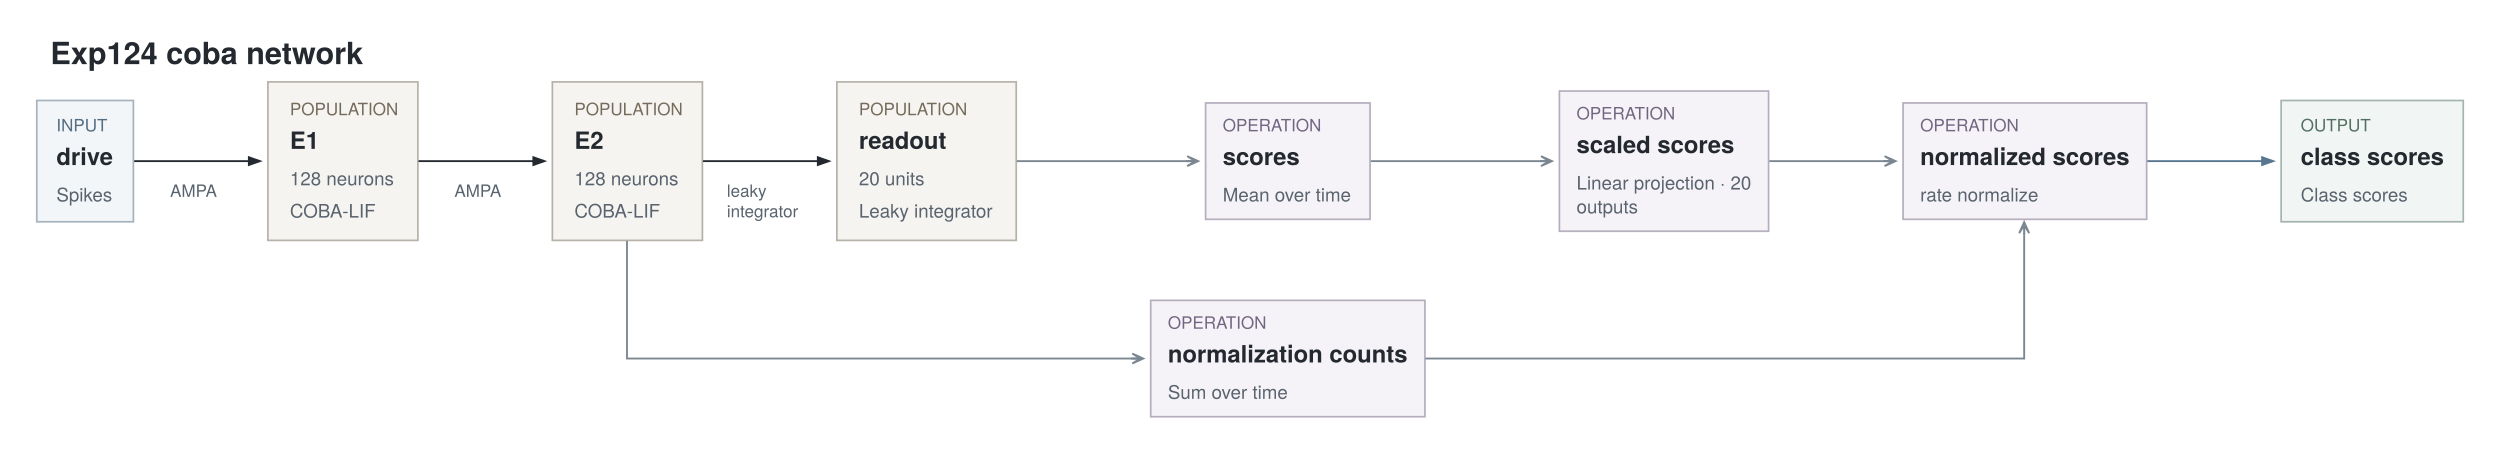
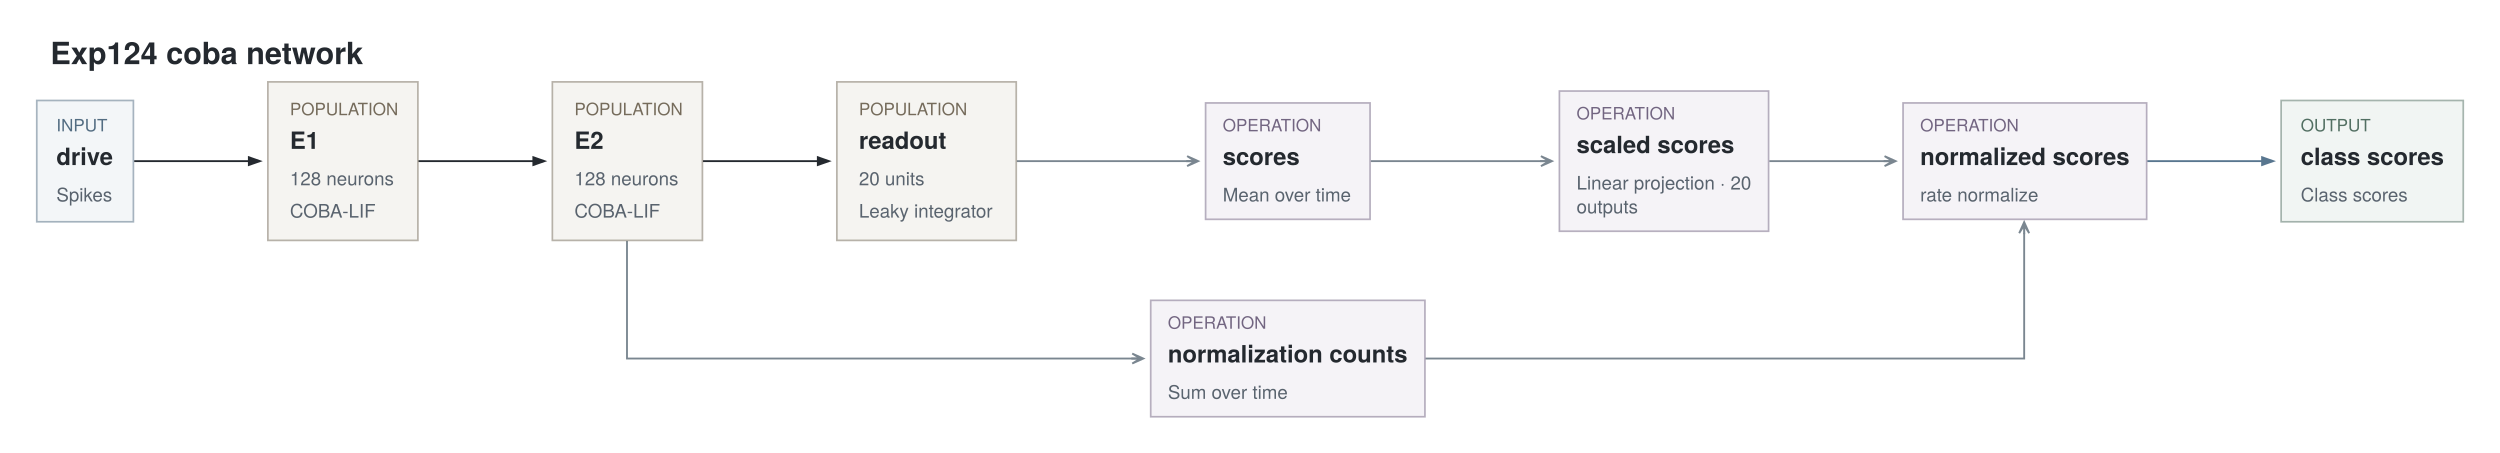
<svg xmlns="http://www.w3.org/2000/svg" width="1469pt" height="266pt" viewBox="0.00 0.00 1469.00 266.00">
  <g id="graph0" class="graph" transform="scale(1 1) rotate(0) translate(21.6 244.88)">
    <polygon fill="#ffffff" stroke="none" points="-21.6,21.6 -21.6,-244.88 1447.42,-244.88 1447.42,21.6 -21.6,21.6" />
    <text xml:space="preserve" text-anchor="start" x="8" y="-207.18" font-family="Helvetica Neue" font-weight="bold" font-size="18.00" fill="#24292f">Exp124 coba network</text>
    <g id="e_n_input_to_E1" class="edge edge excitatory feedforward">
      <path fill="none" stroke="#24292f" stroke-width="1.1" d="M57.24,-150.2C57.24,-150.2 127.17,-150.2 127.17,-150.2 127.17,-150.2 124.29,-150.2 124.29,-150.2" />
      <polygon fill="#24292f" stroke="#24292f" stroke-width="1.1" points="124.63,-152.48 131.13,-150.2 124.63,-147.93 124.63,-152.48" />
-       <text xml:space="preserve" text-anchor="start" x="78.33" y="-129.2" font-family="Helvetica Neue" font-size="10.00" fill="#59636e">AMPA</text>
    </g>
    <g id="e_n_E1_to_E2" class="edge edge excitatory feedforward">
      <path fill="none" stroke="#24292f" stroke-width="1.1" d="M224.23,-150.2C224.23,-150.2 294.31,-150.2 294.31,-150.2 294.31,-150.2 291.46,-150.2 291.46,-150.2" />
      <polygon fill="#24292f" stroke="#24292f" stroke-width="1.1" points="291.8,-152.48 298.3,-150.2 291.8,-147.93 291.8,-152.48" />
-       <text xml:space="preserve" text-anchor="start" x="245.39" y="-129.2" font-family="Helvetica Neue" font-size="10.00" fill="#59636e">AMPA</text>
    </g>
    <g id="e_n_readout_projection" class="edge edge excitatory feedforward">
      <path fill="none" stroke="#24292f" stroke-width="1.1" d="M391.41,-150.2C391.41,-150.2 461.56,-150.2 461.56,-150.2 461.56,-150.2 458.63,-150.2 458.63,-150.2" />
      <polygon fill="#24292f" stroke="#24292f" stroke-width="1.1" points="458.96,-152.48 465.46,-150.2 458.96,-147.93 458.96,-152.48" />
-       <text xml:space="preserve" text-anchor="start" x="405.49" y="-129.2" font-family="Helvetica Neue" font-size="10.00" fill="#59636e">leaky</text>
-       <text xml:space="preserve" text-anchor="start" x="405.49" y="-117.2" font-family="Helvetica Neue" font-size="10.00" fill="#59636e">integrator</text>
    </g>
    <g id="e_layout_3" class="edge edge signal feedforward">
      <path fill="none" stroke="#7a8690" stroke-width="1.1" d="M346.82,-103.35C346.82,-103.35 346.82,-71.16 346.82,-71.16 346.82,-71.16 346.82,-34.2 346.82,-34.2 346.82,-34.2 646.36,-34.2 646.36,-34.2 646.36,-34.2 643.05,-34.2 643.05,-34.2" />
      <polygon fill="#7a8690" stroke="#7a8690" stroke-width="1.1" points="650.21,-34.2 643.71,-37.13 648.3,-34.25 643.71,-34.25 643.71,-34.2 643.71,-34.15 648.3,-34.15 643.71,-31.28 650.21,-34.2" />
    </g>
    <g id="e_layout_7" class="edge edge signal feedforward">
      <path fill="none" stroke="#7a8690" stroke-width="1.1" d="M575.86,-150.2C575.86,-150.2 678.57,-150.2 678.57,-150.2 678.57,-150.2 675.3,-150.2 675.3,-150.2" />
      <polygon fill="#7a8690" stroke="#7a8690" stroke-width="1.1" points="682.46,-150.2 675.96,-153.13 680.55,-150.25 675.96,-150.25 675.96,-150.2 675.96,-150.15 680.55,-150.15 675.96,-147.28 682.46,-150.2" />
    </g>
    <g id="e_layout_5" class="edge edge signal feedforward">
      <path fill="none" stroke="#7a8690" stroke-width="1.1" d="M816.01,-34.2C941.24,-34.2 1167.8,-34.2 1167.8,-34.2 1167.8,-34.2 1167.8,-107.87 1167.8,-107.87" />
      <polygon fill="#7a8690" stroke="#7a8690" stroke-width="1.1" points="1167.8,-114.37 1164.88,-107.87 1167.75,-112.46 1167.75,-107.87 1167.8,-107.87 1167.85,-107.87 1167.85,-112.46 1170.73,-107.87 1167.8,-114.37" />
    </g>
    <g id="e_layout_6" class="edge edge signal feedforward">
      <path fill="none" stroke="#7a8690" stroke-width="1.1" d="M783.91,-150.2C783.91,-150.2 886.61,-150.2 886.61,-150.2 886.61,-150.2 883.2,-150.2 883.2,-150.2" />
      <polygon fill="#7a8690" stroke="#7a8690" stroke-width="1.1" points="890.36,-150.2 883.86,-153.13 888.45,-150.25 883.86,-150.25 883.86,-150.2 883.86,-150.15 888.45,-150.15 883.86,-147.28 890.36,-150.2" />
    </g>
    <g id="e_layout_8" class="edge edge output feedforward">
      <path fill="none" stroke="#58768f" stroke-width="1.1" d="M1240.16,-150.2C1240.16,-150.2 1310.14,-150.2 1310.14,-150.2 1310.14,-150.2 1307.28,-150.2 1307.28,-150.2" />
      <polygon fill="#58768f" stroke="#58768f" stroke-width="1.1" points="1307.61,-152.48 1314.11,-150.2 1307.61,-147.93 1307.61,-152.48" />
    </g>
    <g id="e_layout_4" class="edge edge signal feedforward">
      <path fill="none" stroke="#7a8690" stroke-width="1.1" d="M1018.06,-150.2C1018.06,-150.2 1088.29,-150.2 1088.29,-150.2 1088.29,-150.2 1085.12,-150.2 1085.12,-150.2" />
      <polygon fill="#7a8690" stroke="#7a8690" stroke-width="1.1" points="1092.28,-150.2 1085.78,-153.13 1090.37,-150.25 1085.78,-150.25 1085.78,-150.2 1085.78,-150.15 1090.37,-150.15 1085.78,-147.28 1092.28,-150.2" />
    </g>
    <g id="n_drive" class="node node input">
      <polygon fill="#f3f6f8" stroke="#536d82" stroke-opacity="0.502" points="56.79,-185.84 0,-185.84 0,-114.56 56.79,-114.56 56.79,-185.84" />
      <text xml:space="preserve" text-anchor="start" x="11.52" y="-167.7" font-family="Helvetica Neue" font-size="10.00" fill="#536d82">INPUT</text>
      <text xml:space="preserve" text-anchor="start" x="11.52" y="-147.9" font-family="Helvetica Neue" font-weight="bold" font-size="14.00" fill="#24292f">drive</text>
      <text xml:space="preserve" text-anchor="start" x="11.52" y="-126.5" font-family="Helvetica Neue" font-size="11.00" fill="#59636e">Spikes</text>
    </g>
    <g id="n_E1" class="node node population spiking">
      <polygon fill="#f5f4f1" stroke="#756b5b" stroke-opacity="0.502" points="223.97,-196.78 135.79,-196.78 135.79,-103.62 223.97,-103.62 223.97,-196.78" />
      <text xml:space="preserve" text-anchor="start" x="148.75" y="-177.2" font-family="Helvetica Neue" font-size="10.00" fill="#756b5b">POPULATION</text>
      <text xml:space="preserve" text-anchor="start" x="148.75" y="-157.4" font-family="Helvetica Neue" font-weight="bold" font-size="14.00" fill="#24292f">E1</text>
      <text xml:space="preserve" text-anchor="start" x="148.75" y="-136" font-family="Helvetica Neue" font-size="11.00" fill="#59636e">128 neurons</text>
      <text xml:space="preserve" text-anchor="start" x="148.75" y="-117" font-family="Helvetica Neue" font-size="11.00" fill="#59636e">COBA-LIF</text>
    </g>
    <g id="n_E2" class="node node population spiking">
      <polygon fill="#f5f4f1" stroke="#756b5b" stroke-opacity="0.502" points="391.14,-196.78 302.96,-196.78 302.96,-103.62 391.14,-103.62 391.14,-196.78" />
      <text xml:space="preserve" text-anchor="start" x="315.93" y="-177.2" font-family="Helvetica Neue" font-size="10.00" fill="#756b5b">POPULATION</text>
      <text xml:space="preserve" text-anchor="start" x="315.93" y="-157.4" font-family="Helvetica Neue" font-weight="bold" font-size="14.00" fill="#24292f">E2</text>
      <text xml:space="preserve" text-anchor="start" x="315.93" y="-136" font-family="Helvetica Neue" font-size="11.00" fill="#59636e">128 neurons</text>
      <text xml:space="preserve" text-anchor="start" x="315.93" y="-117" font-family="Helvetica Neue" font-size="11.00" fill="#59636e">COBA-LIF</text>
    </g>
    <g id="n_readout" class="node node population analogue">
      <polygon fill="#f5f4f1" stroke="#756b5b" stroke-opacity="0.502" points="575.55,-196.78 470.13,-196.78 470.13,-103.62 575.55,-103.62 575.55,-196.78" />
      <text xml:space="preserve" text-anchor="start" x="483.09" y="-177.2" font-family="Helvetica Neue" font-size="10.00" fill="#756b5b">POPULATION</text>
      <text xml:space="preserve" text-anchor="start" x="483.09" y="-157.4" font-family="Helvetica Neue" font-weight="bold" font-size="14.00" fill="#24292f">readout</text>
      <text xml:space="preserve" text-anchor="start" x="483.09" y="-136" font-family="Helvetica Neue" font-size="11.00" fill="#59636e">20 units</text>
      <text xml:space="preserve" text-anchor="start" x="483.09" y="-117" font-family="Helvetica Neue" font-size="11.00" fill="#59636e">Leaky integrator</text>
    </g>
    <g id="n_normalization_counts" class="node node operation">
      <polygon fill="#f5f3f7" stroke="#726581" stroke-opacity="0.502" points="815.71,-68.4 654.55,-68.4 654.55,0 815.71,0 815.71,-68.4" />
      <text xml:space="preserve" text-anchor="start" x="664.63" y="-51.7" font-family="Helvetica Neue" font-size="10.00" fill="#726581">OPERATION</text>
      <text xml:space="preserve" text-anchor="start" x="664.63" y="-31.9" font-family="Helvetica Neue" font-weight="bold" font-size="14.00" fill="#24292f">normalization counts</text>
      <text xml:space="preserve" text-anchor="start" x="664.63" y="-10.5" font-family="Helvetica Neue" font-size="11.00" fill="#59636e">Sum over time</text>
    </g>
    <g id="n_scores" class="node node operation">
      <polygon fill="#f5f3f7" stroke="#726581" stroke-opacity="0.502" points="783.46,-184.4 686.8,-184.4 686.8,-116 783.46,-116 783.46,-184.4" />
      <text xml:space="preserve" text-anchor="start" x="696.88" y="-167.7" font-family="Helvetica Neue" font-size="10.00" fill="#726581">OPERATION</text>
      <text xml:space="preserve" text-anchor="start" x="696.88" y="-147.9" font-family="Helvetica Neue" font-weight="bold" font-size="14.00" fill="#24292f">scores</text>
      <text xml:space="preserve" text-anchor="start" x="696.88" y="-126.5" font-family="Helvetica Neue" font-size="11.00" fill="#59636e">Mean over time</text>
    </g>
    <g id="n_normalized_scores" class="node node operation">
      <polygon fill="#f5f3f7" stroke="#726581" stroke-opacity="0.502" points="1239.78,-184.4 1096.62,-184.4 1096.62,-116 1239.78,-116 1239.78,-184.4" />
      <text xml:space="preserve" text-anchor="start" x="1106.7" y="-167.7" font-family="Helvetica Neue" font-size="10.00" fill="#726581">OPERATION</text>
      <text xml:space="preserve" text-anchor="start" x="1106.7" y="-147.9" font-family="Helvetica Neue" font-weight="bold" font-size="14.00" fill="#24292f">normalized scores</text>
      <text xml:space="preserve" text-anchor="start" x="1106.7" y="-126.5" font-family="Helvetica Neue" font-size="11.00" fill="#59636e">rate normalize</text>
    </g>
    <g id="n_out_class_scores" class="node node output">
      <polygon fill="#f1f5f3" stroke="#526f62" stroke-opacity="0.502" points="1425.82,-185.84 1318.78,-185.84 1318.78,-114.56 1425.82,-114.56 1425.82,-185.84" />
      <text xml:space="preserve" text-anchor="start" x="1330.3" y="-167.7" font-family="Helvetica Neue" font-size="10.00" fill="#526f62">OUTPUT</text>
      <text xml:space="preserve" text-anchor="start" x="1330.3" y="-147.9" font-family="Helvetica Neue" font-weight="bold" font-size="14.00" fill="#24292f">class scores</text>
      <text xml:space="preserve" text-anchor="start" x="1330.3" y="-126.5" font-family="Helvetica Neue" font-size="11.00" fill="#59636e">Class scores</text>
    </g>
    <g id="n_scaled_scores" class="node node operation">
      <polygon fill="#f5f3f7" stroke="#726581" stroke-opacity="0.502" points="1017.62,-191.4 894.7,-191.4 894.7,-109 1017.62,-109 1017.62,-191.4" />
      <text xml:space="preserve" text-anchor="start" x="904.78" y="-174.7" font-family="Helvetica Neue" font-size="10.00" fill="#726581">OPERATION</text>
      <text xml:space="preserve" text-anchor="start" x="904.78" y="-154.9" font-family="Helvetica Neue" font-weight="bold" font-size="14.00" fill="#24292f">scaled scores</text>
      <text xml:space="preserve" text-anchor="start" x="904.78" y="-133.5" font-family="Helvetica Neue" font-size="11.00" fill="#59636e">Linear projection · 20</text>
      <text xml:space="preserve" text-anchor="start" x="904.78" y="-119.5" font-family="Helvetica Neue" font-size="11.00" fill="#59636e">outputs</text>
    </g>
  </g>
</svg>
